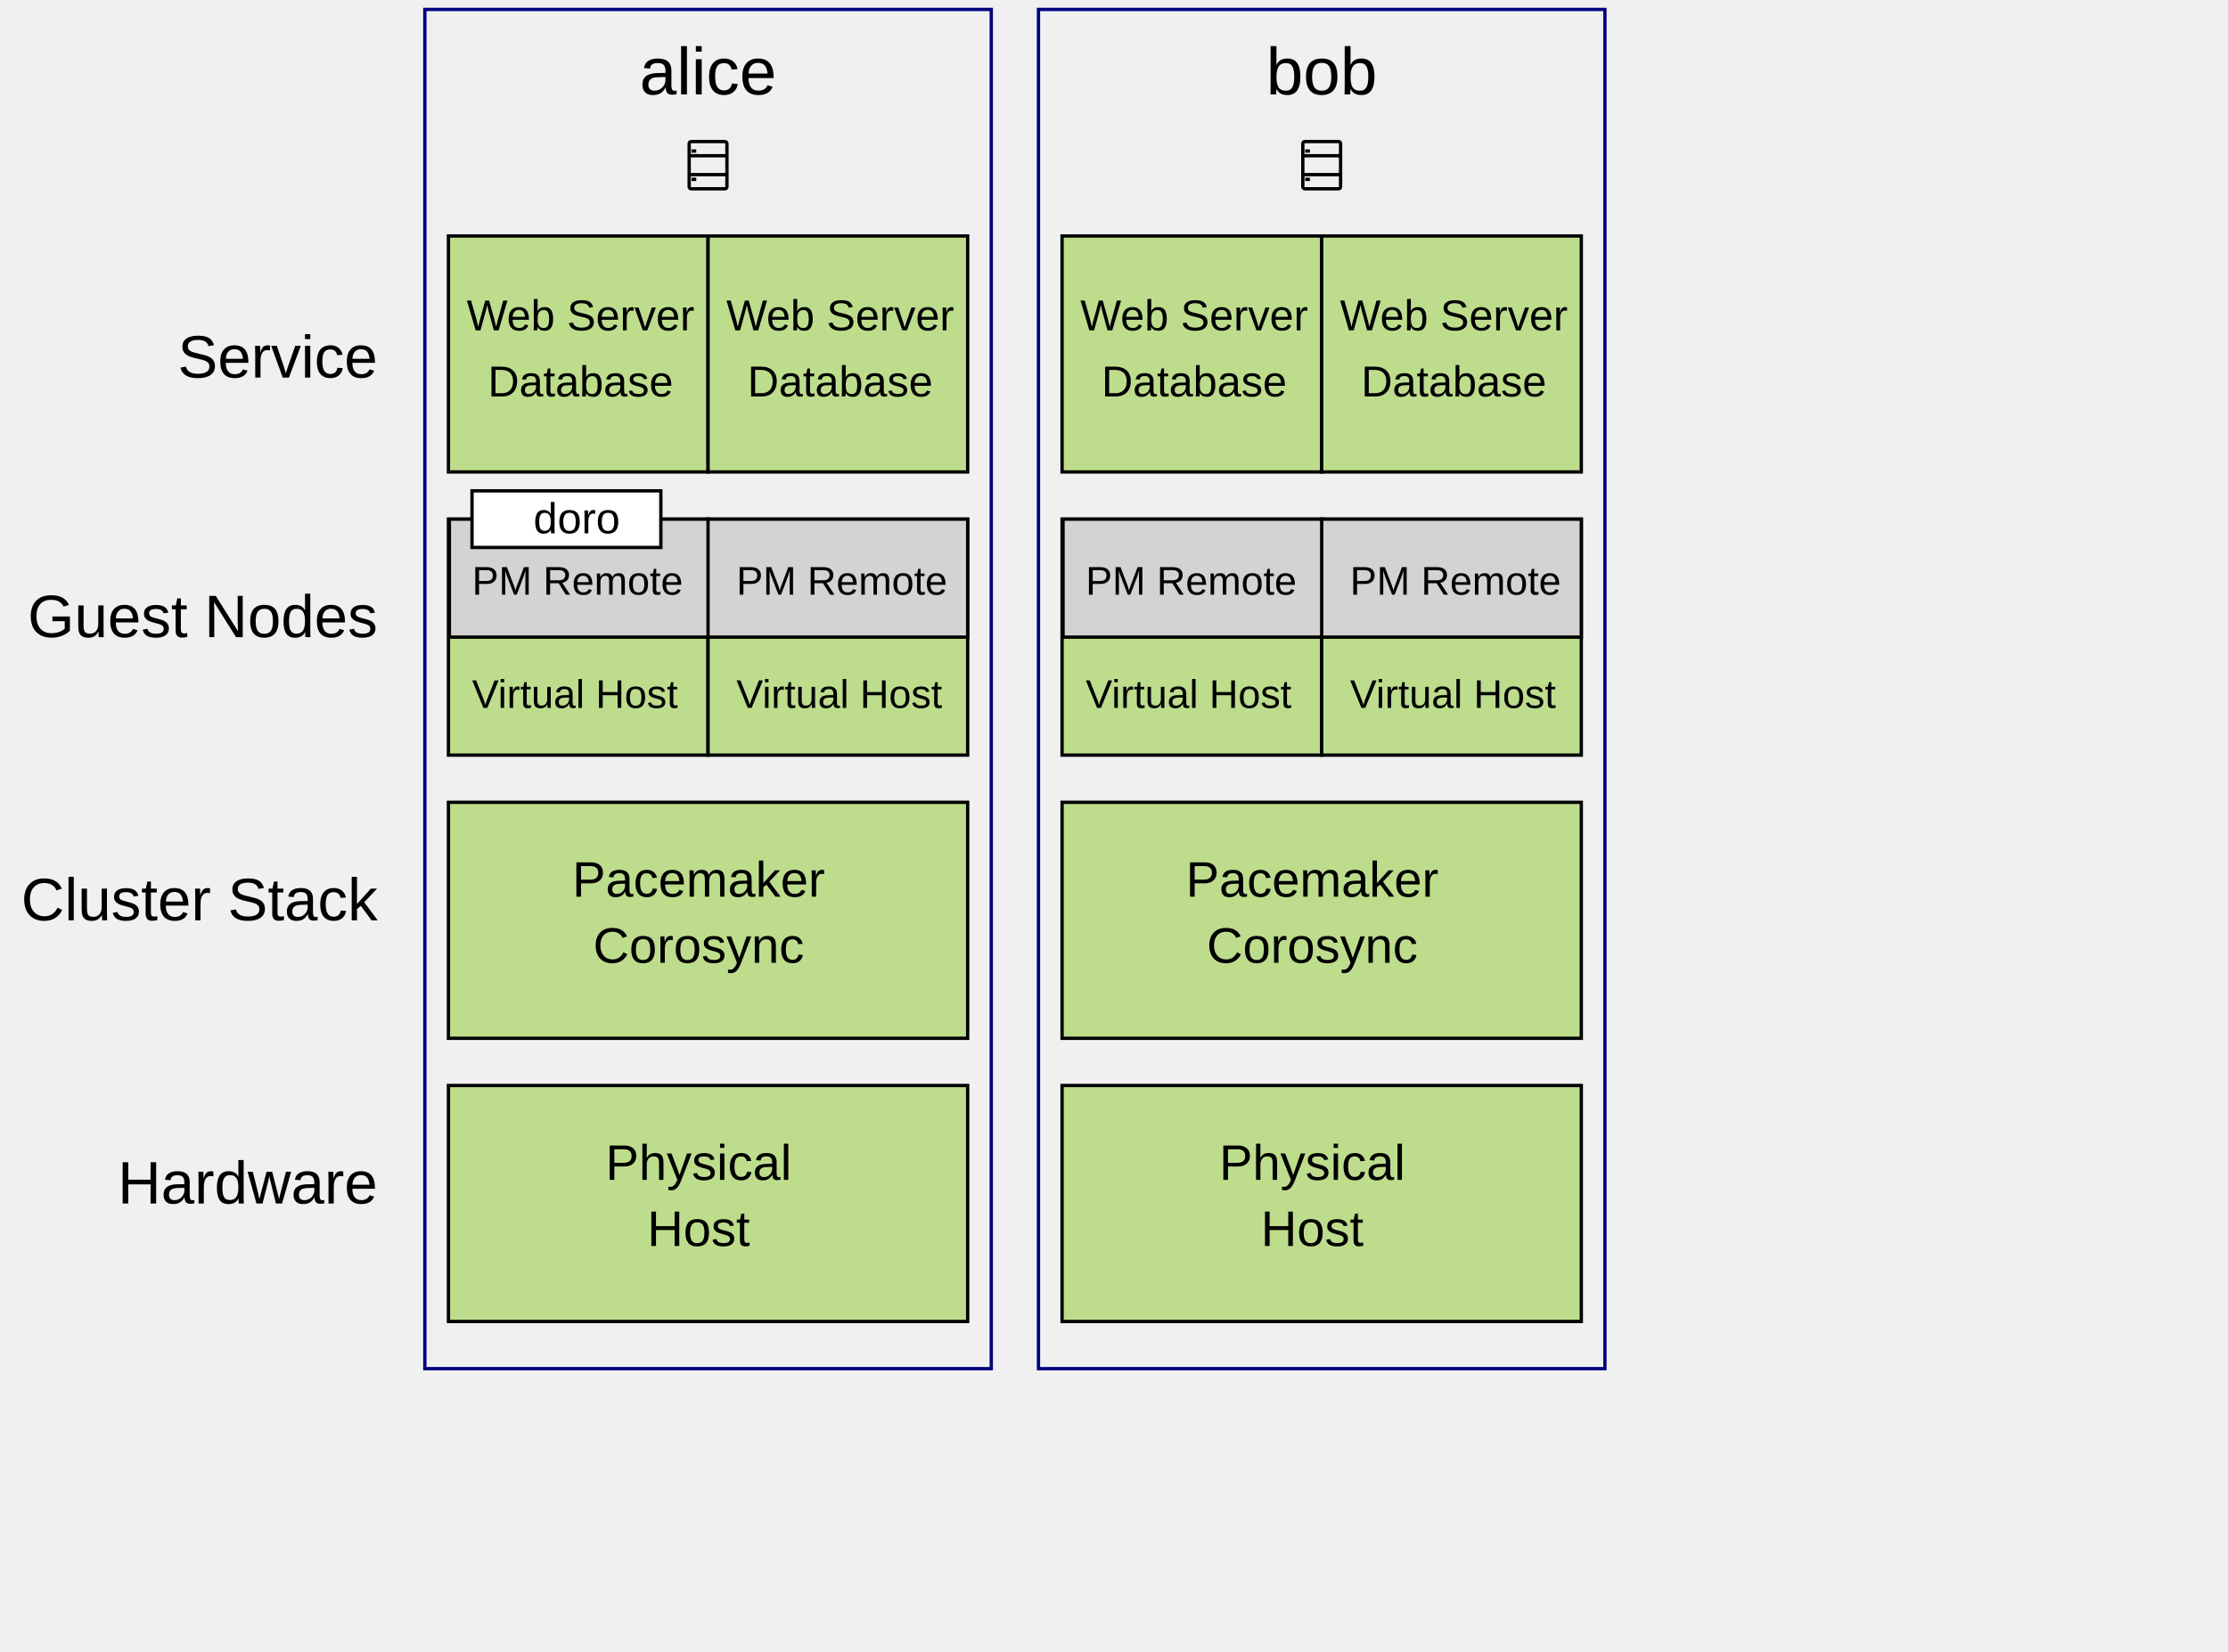
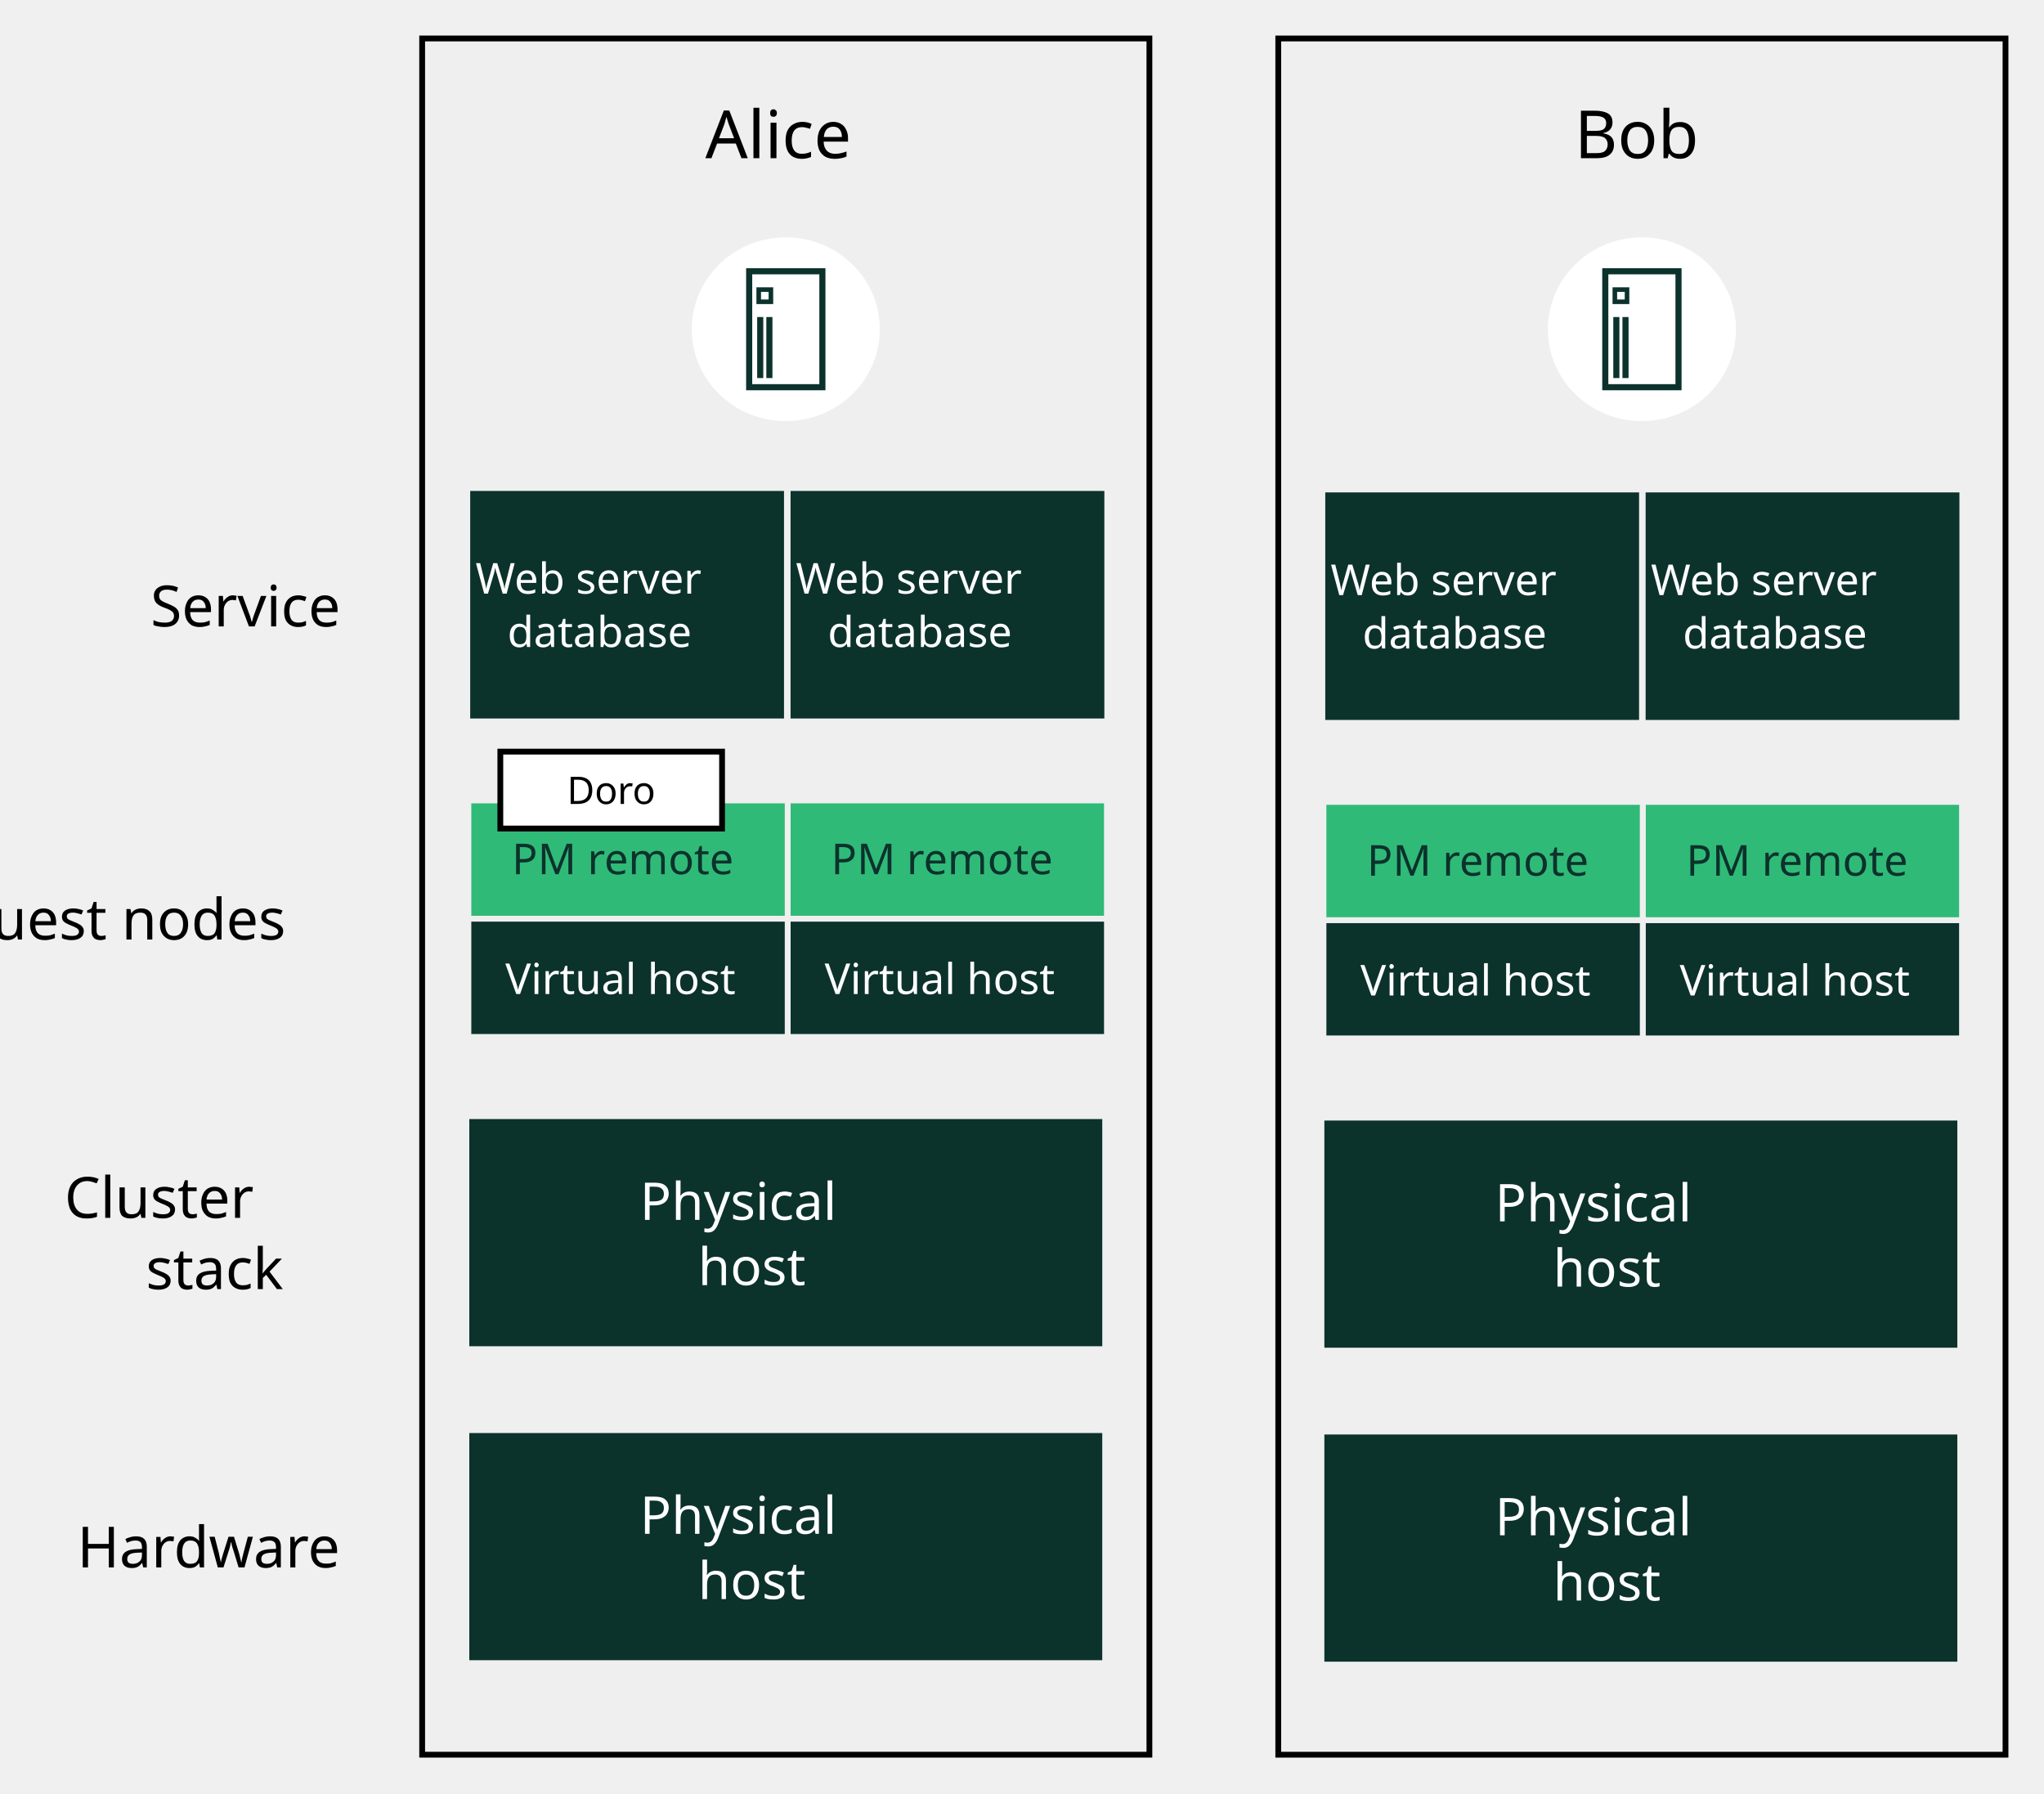
- <svg xmlns="http://www.w3.org/2000/svg" xmlns:xlink="http://www.w3.org/1999/xlink" version="1.1" width="236mm" height="175mm">
-   <defs>
-     <g id="webserver" text-anchor="middle" font-size="13pt">
-       <rect x="47.5mm" y="25mm" width="27.5mm" height="25mm" stroke="black" stroke-width="1pt" fill="#bddd8d" />
-       <rect x="75mm" y="25mm" width="27.5mm" height="25mm" stroke="black" stroke-width="1pt" fill="#bddd8d" />
-       <text x="61.5mm" y="35mm">Web Server</text>
-       <text x="61.5mm" y="42mm">Database</text>
-       <text x="89mm" y="35mm">Web Server</text>
-       <text x="89mm" y="42mm">Database</text>
+ <svg xmlns="http://www.w3.org/2000/svg" width="574.482" height="503.936" viewBox="0 0 151.998 133.333" version="1.1" id="svg4533">
+   <defs id="defs4527">
+     <rect x="9.835" y="38.452" width="97.344" height="43.584" id="rect4565" />
+   </defs>
+   <g id="layer1" transform="translate(-28.64305,-40.47014)">
+     <text xml:space="preserve" id="text4563" style="font-weight:500;font-size:4.939px;line-height:1.25;font-family:Poppins;-inkscape-font-specification:'Poppins Medium';letter-spacing:0px;white-space:pre;shape-inside:url(#rect4565);" />
+     <rect style="fill:#efefef;stroke:#000000;stroke-width:0.431;stroke-linecap:square;stroke-miterlimit:4;stroke-dasharray:none;stroke-opacity:1;paint-order:fill markers stroke;stop-color:#000000" id="rect4553" width="54.08" height="127.61" x="60.036" y="43.331" />
+     <g id="g4722" transform="translate(27.13932,18.84479)">
+       <ellipse style="fill:#ffffff;stroke:#ffffff;stroke-width:0.529;stroke-linecap:square;stroke-miterlimit:4;stroke-dasharray:none;stroke-opacity:1;paint-order:fill markers stroke;stop-color:#000000" id="path4713" cx="59.937" cy="46.106" rx="6.727" ry="6.567" />
+       <g id="g4711" transform="matrix(0.857375,0,0,0.857375,55.6269,41.56941)">
+         <rect style="fill:#ffffff;fill-opacity:1;stroke:#0c322c;stroke-width:0.529;stroke-linecap:square;stroke-miterlimit:4;stroke-dasharray:none;paint-order:fill markers stroke" id="rect2052" width="6.35" height="10.054" x="1.852" y="0.265" />
+         <g id="g2062" transform="translate(-0.0992185)">
+           <path style="fill:#0c322c;stroke:#0c322c;stroke-width:0.529;stroke-linecap:butt;stroke-linejoin:miter;stroke-miterlimit:4;stroke-dasharray:none;stroke-opacity:1" d="M 2.91,4.233 V 9.525" id="path2054" />
+           <path style="fill:#0c322c;stroke:#0c322c;stroke-width:0.529;stroke-linecap:butt;stroke-linejoin:miter;stroke-miterlimit:4;stroke-dasharray:none;stroke-opacity:1" d="M 3.704,4.233 V 9.525" id="path2056" />
+         </g>
+         <rect style="fill:none;stroke:#0c322c;stroke-width:0.397;stroke-linecap:square;stroke-miterlimit:4;stroke-dasharray:none;paint-order:fill markers stroke" id="rect2058" width="1.058" height="1.058" x="2.679" y="1.852" />
+       </g>
    </g>
-     <g id="guestnodes" font-size="12pt">
-       <rect x="47.5mm" y="55mm" width="27.5mm" height="25mm" stroke="black" stroke-width="1pt" fill="#bddd8d" />
-       <rect x="75mm" y="55mm" width="27.5mm" height="25mm" stroke="black" stroke-width="1pt" fill="#bddd8d" />
-       <rect x="47.6mm" y="55mm" width="27.5mm" height="12.5mm" stroke="black" stroke-width="1pt" fill="lightgray" />
-       <rect x="75mm" y="55mm" width="27.5mm" height="12.5mm" stroke="black" stroke-width="1pt" fill="lightgray" />
-       <text x="50mm" y="63mm">PM Remote</text>
-       <text x="78mm" y="63mm">PM Remote</text>
-       <text x="50mm" y="75mm">Virtual Host</text>
-       <text x="78mm" y="75mm">Virtual Host</text>
+     <text xml:space="preserve" style="font-weight:500;font-size:4.939px;line-height:1.25;font-family:Poppins;-inkscape-font-specification:'Poppins Medium';letter-spacing:0px;stroke-width:0.265" x="81.093" y="52.232" id="text4726">
+       <tspan id="tspan4724" x="81.093" y="52.232" style="stroke-width:0.265">Alice</tspan>
+     </text>
+     <g id="g4754-6" transform="translate(91.70941,18.84479)">
+       <rect style="fill:#efefef;stroke:#000000;stroke-width:0.431;stroke-linecap:square;stroke-miterlimit:4;stroke-dasharray:none;stroke-opacity:1;paint-order:fill markers stroke;stop-color:#000000" id="rect4553-8" width="54.08" height="127.61" x="31.99" y="24.487" />
+       <g id="g4722-0" transform="translate(-0.9065285)">
+         <ellipse style="fill:#ffffff;stroke:#ffffff;stroke-width:0.529;stroke-linecap:square;stroke-miterlimit:4;stroke-dasharray:none;stroke-opacity:1;paint-order:fill markers stroke;stop-color:#000000" id="path4713-3" cx="59.937" cy="46.106" rx="6.727" ry="6.567" />
+         <g id="g4711-3" transform="matrix(0.857375,0,0,0.857375,55.6269,41.56941)">
+           <rect style="fill:#ffffff;fill-opacity:1;stroke:#0c322c;stroke-width:0.529;stroke-linecap:square;stroke-miterlimit:4;stroke-dasharray:none;paint-order:fill markers stroke" id="rect2052-3" width="6.35" height="10.054" x="1.852" y="0.265" />
+           <g id="g2062-7" transform="translate(-0.0992185)">
+             <path style="fill:#0c322c;stroke:#0c322c;stroke-width:0.529;stroke-linecap:butt;stroke-linejoin:miter;stroke-miterlimit:4;stroke-dasharray:none;stroke-opacity:1" d="M 2.91,4.233 V 9.525" id="path2054-3" />
+             <path style="fill:#0c322c;stroke:#0c322c;stroke-width:0.529;stroke-linecap:butt;stroke-linejoin:miter;stroke-miterlimit:4;stroke-dasharray:none;stroke-opacity:1" d="M 3.704,4.233 V 9.525" id="path2056-2" />
+           </g>
+           <rect style="fill:none;stroke:#0c322c;stroke-width:0.397;stroke-linecap:square;stroke-miterlimit:4;stroke-dasharray:none;paint-order:fill markers stroke" id="rect2058-6" width="1.058" height="1.058" x="2.679" y="1.852" />
+         </g>
+       </g>
+       <text xml:space="preserve" style="font-weight:500;font-size:4.939px;line-height:1.25;font-family:Poppins;-inkscape-font-specification:'Poppins Medium';letter-spacing:0px;stroke-width:0.265" x="54.015" y="33.387" id="text4726-5">
+         <tspan id="tspan4724-2" x="54.015" y="33.387" style="stroke-width:0.265">Bob</tspan>
+       </text>
    </g>
-     <g id="pacemaker" text-anchor="middle" font-size="15pt">
-       <rect x="47.5mm" y="85mm" width="55mm" height="25mm" stroke="black" stroke-width="1pt" fill="#bddd8d" />
-       <text x="74mm" y="95mm">Pacemaker</text>
-       <text x="74mm" y="102mm">Corosync</text>
+     <rect style="fill:#0c322c;stroke:#efefef;stroke-width:0.431;stroke-linecap:square;stroke-miterlimit:4;stroke-dasharray:none;stroke-opacity:1;paint-order:fill markers stroke;stop-color:#000000" id="rect4555-8-7-2" width="23.766" height="17.35" x="87.216" y="76.759" ry="0" />
+     <rect style="fill:#0c322c;stroke:#efefef;stroke-width:0.431;stroke-linecap:square;stroke-miterlimit:4;stroke-dasharray:none;stroke-opacity:1;paint-order:fill markers stroke;stop-color:#000000" id="rect4555-8-7-2-5" width="23.766" height="17.35" x="63.393" y="76.759" ry="0" />
+     <text xml:space="preserve" style="font-weight:500;font-size:3.175px;line-height:1.25;font-family:Poppins;-inkscape-font-specification:'Poppins Medium';text-align:center;letter-spacing:0px;text-anchor:middle;stroke-width:0.265;fill:#ffffff;" x="75.294" y="84.61" id="text6529">
+       <tspan x="75.294" y="84.61" style="font-size:3.175px;text-align:center;text-anchor:middle;stroke-width:0.265;fill:#ffffff;" id="tspan6531">Web server</tspan>
+       <tspan x="75.294" y="88.579" style="font-size:3.175px;text-align:center;text-anchor:middle;stroke-width:0.265;fill:#ffffff;" id="tspan6535">database</tspan>
+     </text>
+     <text xml:space="preserve" style="font-weight:500;font-size:3.175px;line-height:1.25;font-family:Poppins;-inkscape-font-specification:'Poppins Medium';text-align:center;letter-spacing:0px;text-anchor:middle;stroke-width:0.265;fill:#ffffff;" x="99.117" y="84.61" id="text6529-3">
+       <tspan x="99.117" y="84.61" style="font-size:3.175px;text-align:center;text-anchor:middle;stroke-width:0.265;fill:#ffffff;" id="tspan6531-4">Web server</tspan>
+       <tspan x="99.117" y="88.579" style="font-size:3.175px;text-align:center;text-anchor:middle;stroke-width:0.265;fill:#ffffff;" id="tspan6535-9">database</tspan>
+     </text>
+     <text xml:space="preserve" style="font-weight:500;font-size:4.233px;line-height:1.25;font-family:Poppins;-inkscape-font-specification:'Poppins Medium';letter-spacing:0px;stroke-width:0.265" x="39.837" y="87.045" id="text4909">
+       <tspan id="tspan4907" x="39.837" y="87.045" style="font-size:4.233px;stroke-width:0.265">Service</tspan>
+     </text>
+     <g id="g4629" transform="translate(26.41267,18.84479)" style="stroke:#ffffff">
+       <rect style="fill:#0c322c;stroke:#efefef;stroke-width:0.431;stroke-linecap:square;stroke-miterlimit:4;stroke-dasharray:none;stroke-opacity:1;paint-order:fill markers stroke;stop-color:#000000" id="rect4555-8" width="47.5" height="17.323" x="36.913" y="127.964" ry="0" />
    </g>
-     <g id="physhost" text-anchor="middle" font-size="15pt">
-       <rect x="47.5mm" y="115mm" width="55mm" height="25mm" stroke="black" stroke-width="1pt" fill="#bddd8d" />
-       <text x="74mm" y="125mm">Physical</text>
-       <text x="74mm" y="132mm">Host</text>
+     <text xml:space="preserve" style="font-weight:500;font-size:3.881px;line-height:1.25;font-family:Poppins;-inkscape-font-specification:'Poppins Medium';letter-spacing:0px;stroke-width:0.265;fill:#ffffff;" x="87.076" y="154.521" id="text6333">
+       <tspan id="tspan6331" x="87.076" y="154.521" style="font-size:3.881px;text-align:center;text-anchor:middle;stroke-width:0.265;fill:#ffffff;">Physical</tspan>
+       <tspan x="87.076" y="159.372" style="font-size:3.881px;text-align:center;text-anchor:middle;stroke-width:0.265;fill:#ffffff;" id="tspan6335">host</tspan>
+     </text>
+     <text xml:space="preserve" style="font-weight:500;font-size:4.233px;line-height:1.25;font-family:Poppins;-inkscape-font-specification:'Poppins Medium';letter-spacing:0px;stroke-width:0.265" x="34.389" y="157.017" id="text4913">
+       <tspan id="tspan4911" x="34.389" y="157.017" style="font-size:4.233px;stroke-width:0.265">Hardware</tspan>
+     </text>
+     <rect style="fill:#0c322c;stroke:#efefef;stroke-width:0.431;stroke-linecap:square;stroke-miterlimit:4;stroke-dasharray:none;stroke-opacity:1;paint-order:fill markers stroke;stop-color:#000000" id="rect4555-8-7" width="47.5" height="17.323" x="63.326" y="123.463" ry="0" />
+     <text xml:space="preserve" style="font-weight:500;font-size:3.881px;line-height:1.25;font-family:Poppins;-inkscape-font-specification:'Poppins Medium';letter-spacing:0px;stroke-width:0.265;fill:#ffffff;" x="87.076" y="131.176" id="text6333-4">
+       <tspan id="tspan6331-9" x="87.076" y="131.176" style="font-size:3.881px;text-align:center;text-anchor:middle;stroke-width:0.265;fill:#ffffff;">Physical</tspan>
+       <tspan x="87.076" y="136.026" style="font-size:3.881px;text-align:center;text-anchor:middle;stroke-width:0.265;fill:#ffffff;" id="tspan6335-9">host</tspan>
+     </text>
+     <text xml:space="preserve" style="font-weight:500;font-size:4.233px;line-height:1.25;font-family:Poppins;-inkscape-font-specification:'Poppins Medium';text-align:end;letter-spacing:0px;text-anchor:end;stroke-width:0.265" x="55.213" y="131.026" id="text5910">
+       <tspan id="tspan5908" x="55.213" y="131.026" style="font-size:4.233px;text-align:end;text-anchor:end;stroke-width:0.265">Cluster</tspan>
+       <tspan x="55.213" y="136.317" style="font-size:4.233px;text-align:end;text-anchor:end;stroke-width:0.265" id="tspan5912">stack</tspan>
+     </text>
+     <g id="g4629-5-4" transform="translate(26.54329,-27.71536)">
+       <rect style="fill:#0c322c;stroke:#efefef;stroke-width:0.431;stroke-linecap:square;stroke-miterlimit:4;stroke-dasharray:none;stroke-opacity:1;paint-order:fill markers stroke;stop-color:#000000" id="rect4555-8-7-5" width="23.741" height="8.792" x="60.673" y="136.495" ry="0" />
    </g>
-     <g id="server">
-       <circle cx="75mm" cy="17.5mm" r="6mm" fill="rgb(237,237,238)" fill-opacity="0.502" />
-       <rect rx=".8" ry=".8" x="73mm" y="15mm" width="4mm" height="5mm" stroke="black" stroke-width="1pt" fill="none" stroke-linecap="round" stroke-linejoin="miter" />
-       <line x1="73mm" x2="77mm" y1="16.5mm" y2="16.5mm" stroke="black" stroke-width="1pt" />
-       <line x1="73mm" x2="77mm" y1="18.5mm" y2="18.5mm" stroke="black" stroke-width="1pt" />
-       <line x1="73.25mm" x2="73.75mm" y1="16mm" y2="16mm" stroke="black" stroke-width="1pt" />
-       <line x1="73.25mm" x2="73.75mm" y1="19mm" y2="19mm" stroke="black" stroke-width="1pt" />
+     <rect style="fill:#0c322c;stroke:#efefef;stroke-width:0.431;stroke-linecap:square;stroke-miterlimit:4;stroke-dasharray:none;stroke-opacity:1;paint-order:fill markers stroke;stop-color:#000000" id="rect4555-8-7-5-9" width="23.741" height="8.792" x="63.475" y="108.779" ry="0" />
+     <g id="g4629-5-4-3" transform="translate(26.54329,-36.50699)" style="fill:#bbbdd4">
+       <rect style="fill:#30ba78;stroke:#efefef;stroke-width:0.431;stroke-linecap:square;stroke-miterlimit:4;stroke-dasharray:none;stroke-opacity:1;paint-order:fill markers stroke;stop-color:#000000" id="rect4555-8-7-5-5" width="23.741" height="8.792" x="60.673" y="136.495" ry="0" />
    </g>
-     <g id="clusterstack">
-       <rect x="45mm" y="1mm" width="60mm" height="144mm" stroke="#000080" stroke-width="1pt" fill="none" />
-       <use xlink:href="#server" />
-       <use xlink:href="#guestnodes" />
-       <use xlink:href="#webserver" />
-       <use xlink:href="#pacemaker" />
-       <use xlink:href="#physhost" />
+     <rect style="fill:#30ba78;stroke:#efefef;stroke-width:0.431;stroke-linecap:square;stroke-miterlimit:4;stroke-dasharray:none;stroke-opacity:1;paint-order:fill markers stroke;stop-color:#000000" id="rect4555-8-7-5-9-7" width="23.741" height="8.792" x="63.475" y="99.988" ry="0" />
+     <text xml:space="preserve" style="font-weight:500;font-size:3.175px;line-height:1.25;font-family:Poppins;-inkscape-font-specification:'Poppins Medium';letter-spacing:0px;stroke-width:0.265;fill:#ffffff;" x="66.222" y="114.383" id="text6424">
+       <tspan id="tspan6422" x="66.222" y="114.383" style="font-size:3.175px;stroke-width:0.265;fill:#ffffff;">Virtual host</tspan>
+     </text>
+     <text xml:space="preserve" style="font-weight:500;font-size:3.175px;line-height:1.25;font-family:Poppins;-inkscape-font-specification:'Poppins Medium';letter-spacing:0px;stroke-width:0.265;fill:#ffffff;" x="89.963" y="114.383" id="text6424-0">
+       <tspan id="tspan6422-8" x="89.963" y="114.383" style="font-size:3.175px;stroke-width:0.265;fill:#ffffff;">Virtual host</tspan>
+     </text>
+     <text xml:space="preserve" style="font-weight:500;font-size:3.175px;line-height:1.25;font-family:Poppins;-inkscape-font-specification:'Poppins Medium';letter-spacing:0px;stroke-width:0.265;fill:#0c322c;" x="90.447" y="105.472" id="text6424-1">
+       <tspan id="tspan6422-9" x="90.447" y="105.472" style="font-size:3.175px;stroke-width:0.265;fill:#0c322c;">PM remote</tspan>
+     </text>
+     <text xml:space="preserve" style="font-weight:500;font-size:3.175px;line-height:1.25;font-family:Poppins;-inkscape-font-specification:'Poppins Medium';letter-spacing:0px;stroke-width:0.265;fill:#0c322c;" x="66.706" y="105.472" id="text6424-9">
+       <tspan id="tspan6422-7" x="66.706" y="105.472" style="font-size:3.175px;stroke-width:0.265;fill:#0c322c;">PM remote</tspan>
+     </text>
+     <text xml:space="preserve" style="font-weight:500;font-size:4.233px;line-height:1.25;font-family:Poppins;-inkscape-font-specification:'Poppins Medium';text-align:end;letter-spacing:0px;text-anchor:end;stroke-width:0.265" x="55.386" y="110.326" id="text5910-4">
+       <tspan x="55.386" y="110.326" style="font-size:4.233px;text-align:end;text-anchor:end;stroke-width:0.265" id="tspan5912-2">Guest nodes</tspan>
+     </text>
+     <g id="g4629-5-8-0" transform="translate(90.15423,-51.0688)">
+       <rect style="fill:#0c322c;stroke:#efefef;stroke-width:0.431;stroke-linecap:square;stroke-miterlimit:4;stroke-dasharray:none;stroke-opacity:1;paint-order:fill markers stroke;stop-color:#000000" id="rect4555-8-7-2-2" width="23.766" height="17.35" x="60.647" y="127.937" ry="0" />
    </g>
-   </defs>
-   <g id="regular-cluster" font-family="'Liberation Sans', sans-serif">
-     <use xlink:href="#clusterstack" />
-     <use xlink:href="#clusterstack" x="65mm" />
-     <g id="doro" font-size="13pt">
-       <rect x="50mm" y="52mm" width="20mm" height="6mm" stroke="black" stroke-width="1pt" fill="white" />
-       <text x="56.5mm" y="56.5mm">doro</text>
+     <rect style="fill:#0c322c;stroke:#efefef;stroke-width:0.431;stroke-linecap:square;stroke-miterlimit:4;stroke-dasharray:none;stroke-opacity:1;paint-order:fill markers stroke;stop-color:#000000" id="rect4555-8-7-2-5-0" width="23.766" height="17.35" x="126.979" y="76.868" ry="0" />
+     <text xml:space="preserve" style="font-weight:500;font-size:3.175px;line-height:1.25;font-family:Poppins;-inkscape-font-specification:'Poppins Medium';text-align:center;letter-spacing:0px;text-anchor:middle;stroke-width:0.265;fill:#ffffff;" x="138.879" y="84.719" id="text6529-1">
+       <tspan x="138.879" y="84.719" style="font-size:3.175px;text-align:center;text-anchor:middle;stroke-width:0.265;fill:#ffffff;" id="tspan6531-9">Web server</tspan>
+       <tspan x="138.879" y="88.687" style="font-size:3.175px;text-align:center;text-anchor:middle;stroke-width:0.265;fill:#ffffff;" id="tspan6535-6">database</tspan>
+     </text>
+     <text xml:space="preserve" style="font-weight:500;font-size:3.175px;line-height:1.25;font-family:Poppins;-inkscape-font-specification:'Poppins Medium';text-align:center;letter-spacing:0px;text-anchor:middle;stroke-width:0.265;fill:#ffffff;" x="162.702" y="84.719" id="text6529-3-2">
+       <tspan x="162.702" y="84.719" style="font-size:3.175px;text-align:center;text-anchor:middle;stroke-width:0.265;fill:#ffffff;" id="tspan6531-4-1">Web server</tspan>
+       <tspan x="162.702" y="88.687" style="font-size:3.175px;text-align:center;text-anchor:middle;stroke-width:0.265;fill:#ffffff;" id="tspan6535-9-2">database</tspan>
+     </text>
+     <g id="g4629-0" transform="translate(89.99825,18.95344)">
+       <rect style="fill:#0c322c;stroke:#efefef;stroke-width:0.431;stroke-linecap:square;stroke-miterlimit:4;stroke-dasharray:none;stroke-opacity:1;paint-order:fill markers stroke;stop-color:#000000" id="rect4555-8-73" width="47.5" height="17.323" x="36.913" y="127.964" ry="0" />
    </g>
-     <g id="text" text-anchor="middle" font-size="20pt">
-       <text x="75mm" y="10mm">alice</text>
-       <text x="140mm" y="10mm">bob</text>
+     <text xml:space="preserve" style="font-weight:500;font-size:3.881px;line-height:1.25;font-family:Poppins;-inkscape-font-specification:'Poppins Medium';letter-spacing:0px;stroke-width:0.265;fill:#ffffff;" x="150.662" y="154.629" id="text6333-1">
+       <tspan id="tspan6331-1" x="150.662" y="154.629" style="font-size:3.881px;text-align:center;text-anchor:middle;stroke-width:0.265;fill:#ffffff;">Physical</tspan>
+       <tspan x="150.662" y="159.48" style="font-size:3.881px;text-align:center;text-anchor:middle;stroke-width:0.265;fill:#ffffff;" id="tspan6335-90">host</tspan>
+     </text>
+     <g id="g4629-5-5" transform="translate(89.99825,-4.39181)">
+       <rect style="fill:#0c322c;stroke:#efefef;stroke-width:0.431;stroke-linecap:square;stroke-miterlimit:4;stroke-dasharray:none;stroke-opacity:1;paint-order:fill markers stroke;stop-color:#000000" id="rect4555-8-7-6" width="47.5" height="17.323" x="36.913" y="127.964" ry="0" />
    </g>
-     <g text-anchor="end" font-size="18pt">
-       <text x="40mm" y="40mm">Service</text>
-       <text x="40mm" y="67.5mm">Guest Nodes</text>
-       <text x="40mm" y="97.5mm">Cluster Stack</text>
-       <text x="40mm" y="127.5mm">Hardware</text>
+     <text xml:space="preserve" style="font-weight:500;font-size:3.881px;line-height:1.25;font-family:Poppins;-inkscape-font-specification:'Poppins Medium';letter-spacing:0px;stroke-width:0.265;fill:#ffffff;" x="150.662" y="131.284" id="text6333-4-7">
+       <tspan id="tspan6331-9-7" x="150.662" y="131.284" style="font-size:3.881px;text-align:center;text-anchor:middle;stroke-width:0.265;fill:#ffffff;">Physical</tspan>
+       <tspan x="150.662" y="136.135" style="font-size:3.881px;text-align:center;text-anchor:middle;stroke-width:0.265;fill:#ffffff;" id="tspan6335-9-4">host</tspan>
+     </text>
+     <g id="g4629-5-4-6" transform="translate(90.12886,-27.60672)">
+       <rect style="fill:#0c322c;stroke:#efefef;stroke-width:0.431;stroke-linecap:square;stroke-miterlimit:4;stroke-dasharray:none;stroke-opacity:1;paint-order:fill markers stroke;stop-color:#000000" id="rect4555-8-7-5-4" width="23.741" height="8.792" x="60.673" y="136.495" ry="0" />
    </g>
+     <rect style="fill:#0c322c;stroke:#efefef;stroke-width:0.431;stroke-linecap:square;stroke-miterlimit:4;stroke-dasharray:none;stroke-opacity:1;paint-order:fill markers stroke;stop-color:#000000" id="rect4555-8-7-5-9-74" width="23.741" height="8.792" x="127.061" y="108.888" ry="0" />
+     <g id="g4629-5-4-3-8" transform="translate(90.12887,-36.39834)" style="fill:#bbbdd4">
+       <rect style="fill:#30ba78;stroke:#efefef;stroke-width:0.431;stroke-linecap:square;stroke-miterlimit:4;stroke-dasharray:none;stroke-opacity:1;paint-order:fill markers stroke;stop-color:#000000" id="rect4555-8-7-5-5-5" width="23.741" height="8.792" x="60.673" y="136.495" ry="0" />
+     </g>
+     <rect style="fill:#30ba78;stroke:#efefef;stroke-width:0.431;stroke-linecap:square;stroke-miterlimit:4;stroke-dasharray:none;stroke-opacity:1;paint-order:fill markers stroke;stop-color:#000000" id="rect4555-8-7-5-9-7-8" width="23.741" height="8.792" x="127.061" y="100.096" ry="0" />
+     <text xml:space="preserve" style="font-weight:500;font-size:3.175px;line-height:1.25;font-family:Poppins;-inkscape-font-specification:'Poppins Medium';letter-spacing:0px;stroke-width:0.265;fill:#ffffff;" x="129.808" y="114.492" id="text6424-2">
+       <tspan id="tspan6422-6" x="129.808" y="114.492" style="font-size:3.175px;stroke-width:0.265;fill:#ffffff;">Virtual host</tspan>
+     </text>
+     <text xml:space="preserve" style="font-weight:500;font-size:3.175px;line-height:1.25;font-family:Poppins;-inkscape-font-specification:'Poppins Medium';letter-spacing:0px;stroke-width:0.265;fill:#ffffff;" x="153.549" y="114.492" id="text6424-0-0">
+       <tspan id="tspan6422-8-6" x="153.549" y="114.492" style="font-size:3.175px;stroke-width:0.265;fill:#ffffff;">Virtual host</tspan>
+     </text>
+     <text xml:space="preserve" style="font-weight:500;font-size:3.175px;line-height:1.25;font-family:Poppins;-inkscape-font-specification:'Poppins Medium';letter-spacing:0px;stroke-width:0.265;fill:#0c322c;" x="154.033" y="105.581" id="text6424-1-6">
+       <tspan id="tspan6422-9-4" x="154.033" y="105.581" style="font-size:3.175px;stroke-width:0.265;fill:#0c322c;">PM remote</tspan>
+     </text>
+     <text xml:space="preserve" style="font-weight:500;font-size:3.175px;line-height:1.25;font-family:Poppins;-inkscape-font-specification:'Poppins Medium';letter-spacing:0px;stroke-width:0.265;fill:#0c322c;" x="130.292" y="105.581" id="text6424-9-6">
+       <tspan id="tspan6422-7-2" x="130.292" y="105.581" style="font-size:3.175px;stroke-width:0.265;fill:#0c322c;">PM remote</tspan>
+     </text>
+     <rect style="fill:#ffffff;stroke:#000000;stroke-width:0.431;stroke-linecap:square;paint-order:fill markers stroke;stop-color:#000000;stroke-miterlimit:4;stroke-dasharray:none" id="rect6981" width="16.489" height="5.718" x="65.849" y="96.358" />
+     <text xml:space="preserve" style="font-weight:500;font-size:2.822px;line-height:1.25;font-family:Poppins;-inkscape-font-specification:'Poppins Medium';letter-spacing:0px;stroke-width:0.265" x="70.796" y="100.248" id="text6985">
+       <tspan id="tspan6983" x="70.796" y="100.248" style="font-size:2.822px;stroke-width:0.265">Doro</tspan>
+     </text>
  </g>
</svg>
